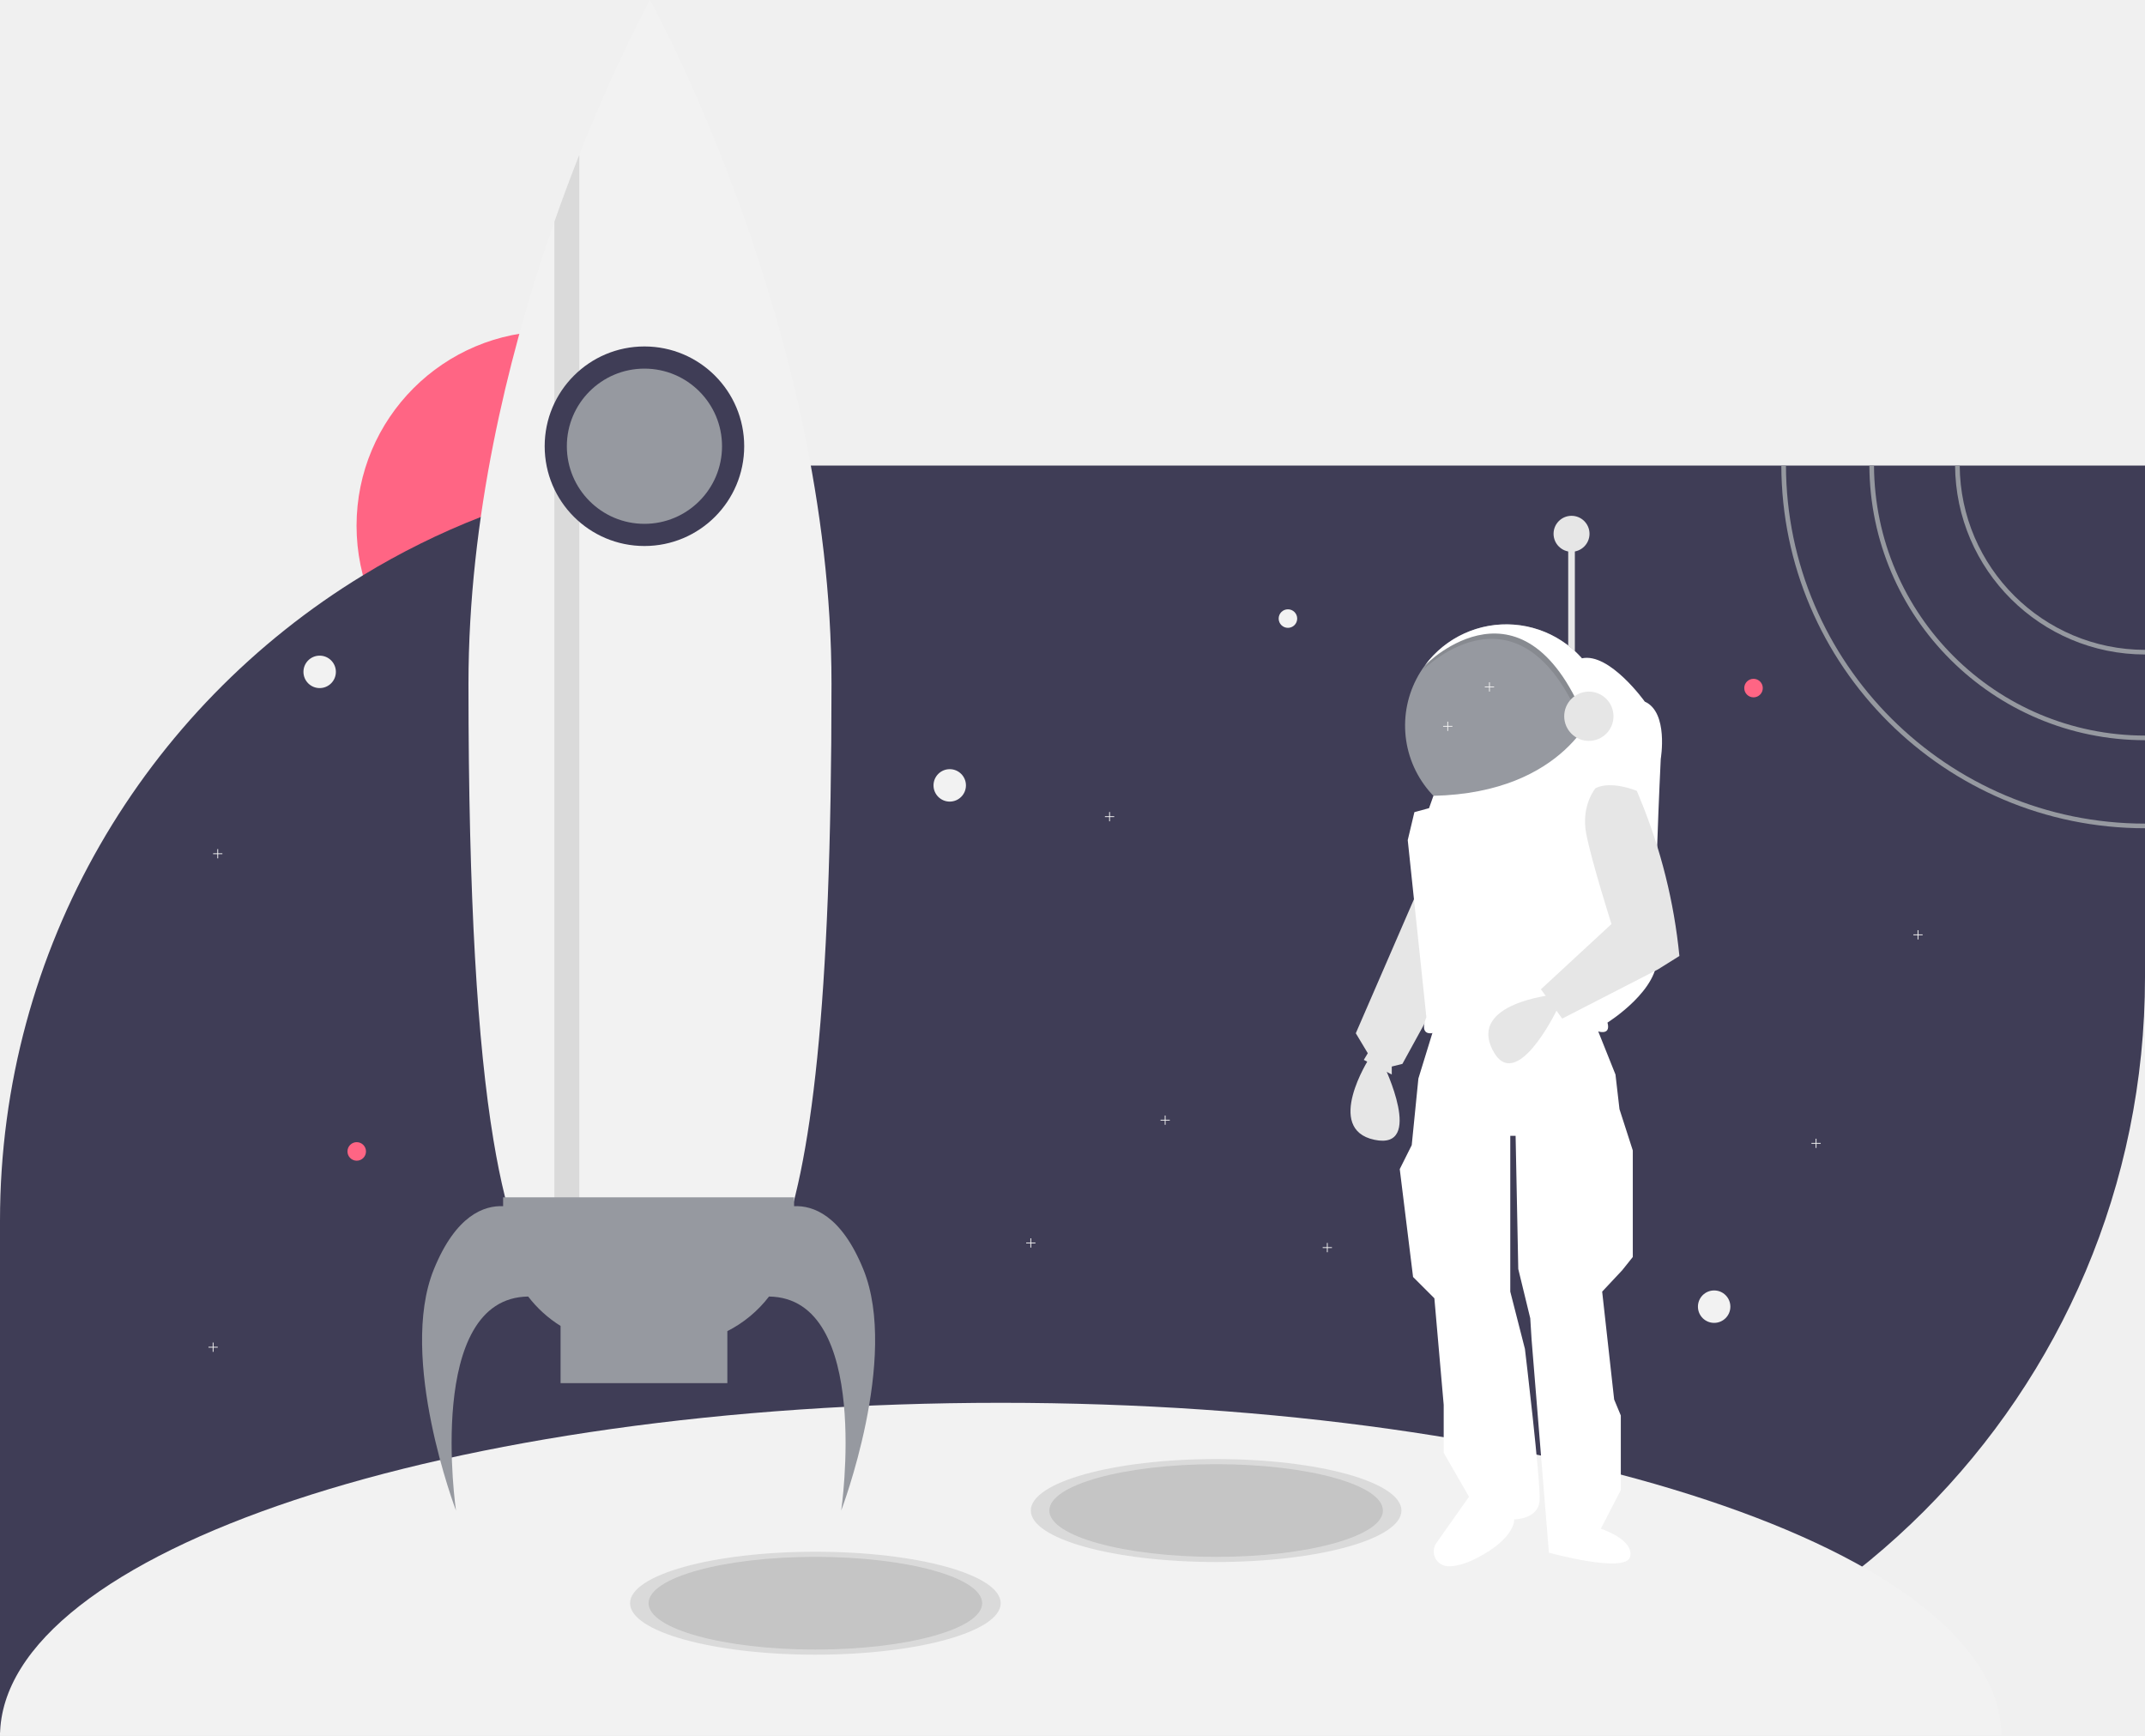
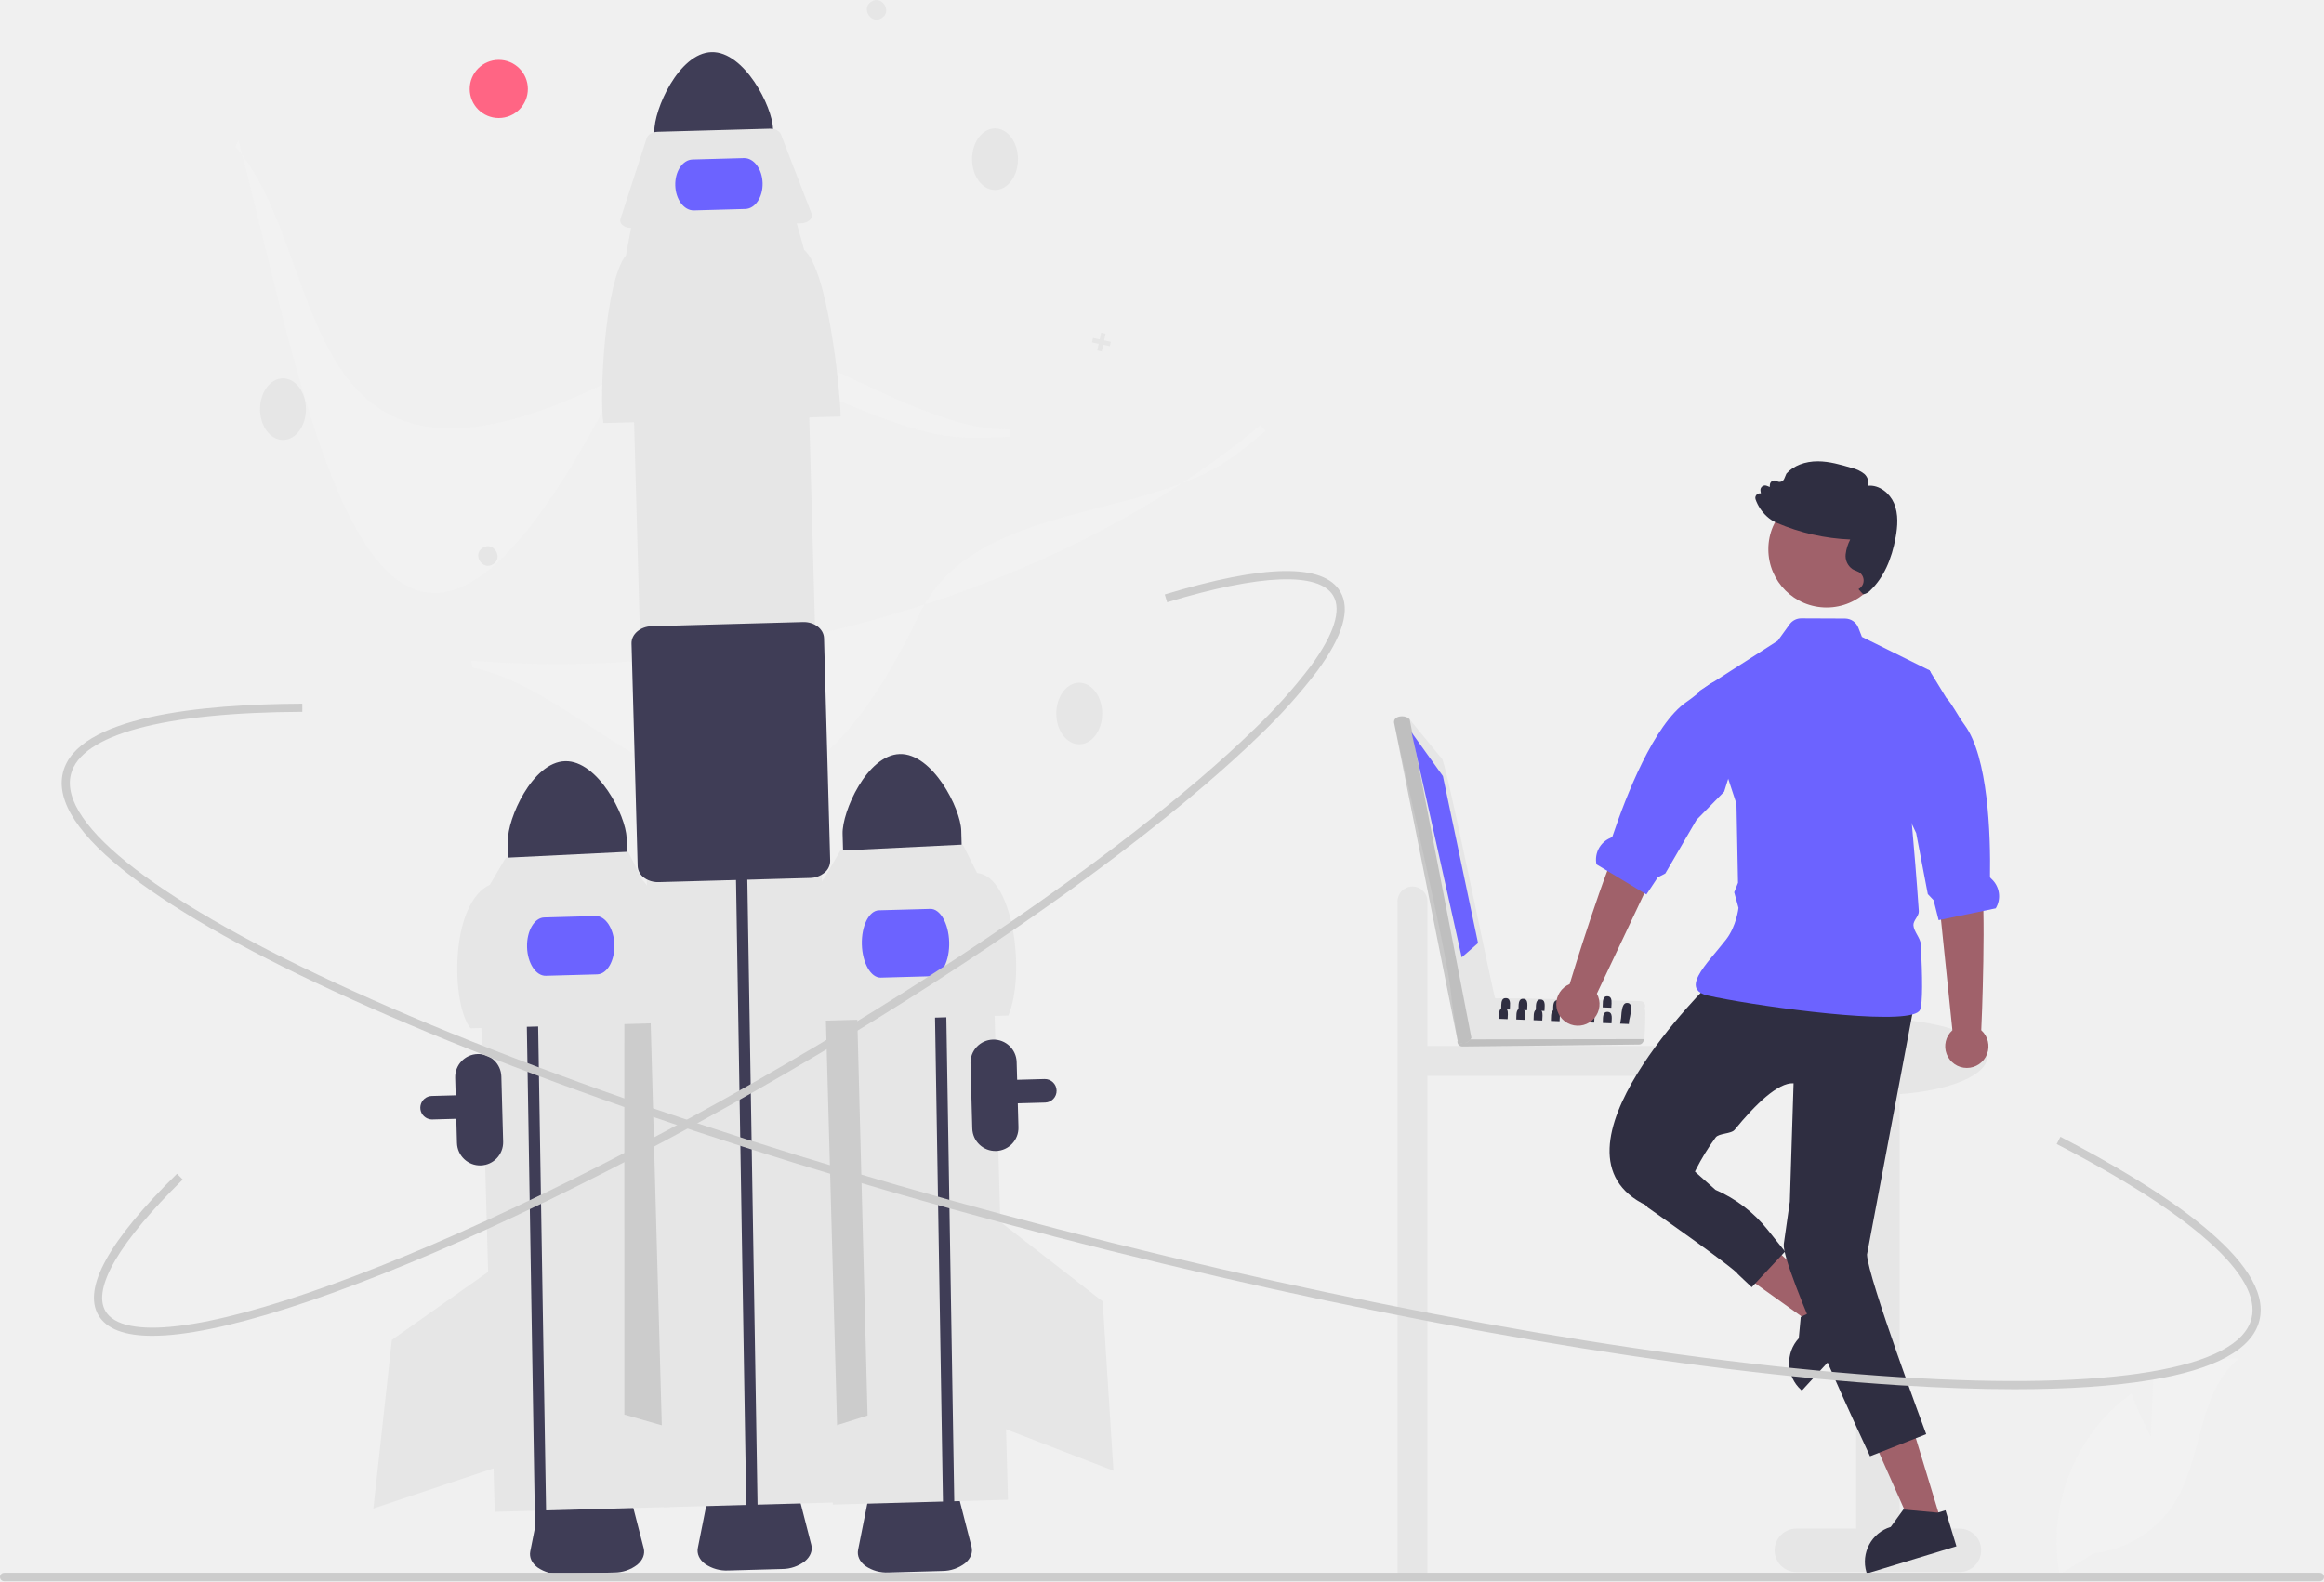
- <svg xmlns="http://www.w3.org/2000/svg" data-name="Layer 1" width="926" height="749" viewBox="0 0 926 749">
-   <circle cx="237.905" cy="226.935" r="83.979" fill="#ff6584" />
-   <path d="M1063,276.46V497.34a325.991,325.991,0,0,1-326,326H137V602.46c0-118.03,62.73-221.42,156.68-278.63a323.577,323.577,0,0,1,50.88-25.18,320.09,320.09,0,0,1,31.76-10.53c.21-.07.43-.13.64-.18q4.77-1.305,9.6-2.46c.18-.05.35-.09.53-.13a326.116,326.116,0,0,1,60.47-8.53c2.41-.11,4.82-.2,7.25-.25.87-.03,1.75-.05,2.64-.05q2.76-.06,5.55-.06Z" transform="translate(-137 -75.5)" fill="#3f3d56" />
-   <path d="M569,681c-238.086,0-431.181,64.201-431.99,143.5h863.981C1000.181,745.201,807.086,681,569,681Z" transform="translate(-137 -75.5)" fill="#f2f2f2" />
-   <g opacity="0.1">
-     <ellipse cx="352" cy="692" rx="80" ry="22.222" />
-   </g>
-   <g opacity="0.1">
-     <ellipse cx="525" cy="652" rx="80" ry="22.222" />
-   </g>
-   <g opacity="0.1">
-     <ellipse cx="352" cy="692" rx="72" ry="20" />
-   </g>
-   <g opacity="0.1">
-     <ellipse cx="525" cy="652" rx="72" ry="20" />
-   </g>
-   <circle cx="138" cy="290" r="7" fill="#f2f2f2" />
-   <circle cx="740" cy="564" r="7" fill="#f2f2f2" />
-   <circle cx="410" cy="339" r="7" fill="#f2f2f2" />
-   <circle cx="757" cy="297" r="4" fill="#ff6584" />
-   <circle cx="154" cy="497" r="4" fill="#ff6584" />
-   <polygon points="94 581.322 92.178 581.322 92.178 579.5 91.822 579.5 91.822 581.322 90 581.322 90 581.678 91.822 581.678 91.822 583.5 92.178 583.5 92.178 581.678 94 581.678 94 581.322" fill="#f2f2f2" />
-   <polygon points="679 433.322 677.178 433.322 677.178 431.5 676.822 431.5 676.822 433.322 675 433.322 675 433.678 676.822 433.678 676.822 435.5 677.178 435.5 677.178 433.678 679 433.678 679 433.322" fill="#f2f2f2" />
-   <polygon points="830 403.322 828.178 403.322 828.178 401.5 827.822 401.5 827.822 403.322 826 403.322 826 403.678 827.822 403.678 827.822 405.5 828.178 405.5 828.178 403.678 830 403.678 830 403.322" fill="#f2f2f2" />
-   <polygon points="505 483.322 503.178 483.322 503.178 481.5 502.822 481.5 502.822 483.322 501 483.322 501 483.678 502.822 483.678 502.822 485.5 503.178 485.5 503.178 483.678 505 483.678 505 483.322" fill="#f2f2f2" />
-   <polygon points="786 493.322 784.178 493.322 784.178 491.5 783.822 491.5 783.822 493.322 782 493.322 782 493.678 783.822 493.678 783.822 495.5 784.178 495.5 784.178 493.678 786 493.678 786 493.322" fill="#f2f2f2" />
-   <polygon points="447 536.322 445.178 536.322 445.178 534.5 444.822 534.5 444.822 536.322 443 536.322 443 536.678 444.822 536.678 444.822 538.5 445.178 538.5 445.178 536.678 447 536.678 447 536.322" fill="#f2f2f2" />
-   <polygon points="575 538.322 573.178 538.322 573.178 536.5 572.822 536.5 572.822 538.322 571 538.322 571 538.678 572.822 538.678 572.822 540.5 573.178 540.5 573.178 538.678 575 538.678 575 538.322" fill="#f2f2f2" />
-   <polygon points="96 368.322 94.178 368.322 94.178 366.5 93.822 366.5 93.822 368.322 92 368.322 92 368.678 93.822 368.678 93.822 370.5 94.178 370.5 94.178 368.678 96 368.678 96 368.322" fill="#f2f2f2" />
-   <rect x="676.997" y="230.689" width="2.874" height="58.063" fill="#e6e6e6" />
-   <polygon points="611.748 385.046 585.303 445.984 590.477 454.607 588.752 457.481 600.825 463.805 600.825 460.356 605.424 459.206 624.97 423.563 611.748 385.046" fill="#e6e6e6" />
-   <path d="M728.052,532.407s-19.546,30.469,2.3,35.068,4.024-32.194,4.024-32.194Z" transform="translate(-137 -75.5)" fill="#e6e6e6" />
-   <path d="M756.221,518.609l-6.899,22.421-2.874,28.744-5.174,10.348,5.749,46.566,9.198,9.198,4.024,45.991v20.696l10.923,18.971-14.066,19.964a6.361,6.361,0,0,0,4.99,10.031c3.105.082,7.199-.796,12.525-3.55,16.672-8.623,16.097-16.672,16.097-16.672s10.348,0,10.923-8.048-6.324-65.537-6.324-65.537l-6.324-24.72V565.75h2.3l1.15,57.489,5.174,21.271.575,9.198,7.474,91.982s33.343,9.198,35.068,1.725-12.647-12.073-12.647-12.073l8.623-16.672V686.476l-2.874-6.899-5.174-46.566,8.623-9.198,4.599-5.749V572.074l-5.749-17.821-1.725-14.947-9.198-22.995S783.241,502.512,756.221,518.609Z" transform="translate(-137 -75.5)" fill="#fff" />
-   <path d="M830.956,388.685a43.691,43.691,0,1,1-78.759-26.06l.012-.012a43.687,43.687,0,0,1,78.748,26.071Z" transform="translate(-137 -75.5)" fill="#9699a0" />
-   <g opacity="0.1">
-     <path d="M824.747,370.571l-3.564,20.414c-26.784-69.527-69.389-26.818-70.124-26.071a43.691,43.691,0,0,1,73.689,5.657Z" transform="translate(-137 -75.5)" />
-   </g>
-   <path d="M825.897,368.271l-3.564,20.414c-26.784-69.527-69.389-26.818-70.124-26.071a43.691,43.691,0,0,1,73.689,5.657Z" transform="translate(-137 -75.5)" fill="#fff" />
-   <path d="M819.908,359.653l5.989,20.79s-12.433,37.263-70.086,38.562l-1.89,5.323-6.324,1.725-2.874,12.073,8.048,76.46s-3.449,7.474,2.3,6.899c0,0,37.942-12.647,70.711-1.15,0,0,6.899,2.874,5.174-3.449,0,0,22.995-14.372,21.271-29.319s1.725-84.508,1.725-84.508,3.449-20.121-6.899-24.72C847.053,378.337,831.855,357.065,819.908,359.653Z" transform="translate(-137 -75.5)" fill="#fff" />
-   <path d="M807.304,504.918s-36.018,3.617-26.048,23.591,27.725-16.851,27.725-16.851Z" transform="translate(-137 -75.5)" fill="#e6e6e6" />
-   <path d="M825.782,415.705s-6.324,7.474-4.024,19.546,10.923,39.092,10.923,39.092L802.212,502.512,811.41,515.16l41.392-21.271L862,488.14v0A238.507,238.507,0,0,0,845.108,420.5l-1.504-3.645S832.681,412.256,825.782,415.705Z" transform="translate(-137 -75.5)" fill="#e6e6e6" />
-   <circle cx="685.908" cy="309.161" r="10.635" fill="#e6e6e6" />
-   <circle cx="678.434" cy="230.402" r="7.761" fill="#e6e6e6" />
-   <polygon points="481 352.322 479.178 352.322 479.178 350.5 478.822 350.5 478.822 352.322 477 352.322 477 352.678 478.822 352.678 478.822 354.5 479.178 354.5 479.178 352.678 481 352.678 481 352.322" fill="#f2f2f2" />
-   <polygon points="645 296.322 643.178 296.322 643.178 294.5 642.822 294.5 642.822 296.322 641 296.322 641 296.678 642.822 296.678 642.822 298.5 643.178 298.5 643.178 296.678 645 296.678 645 296.322" fill="#f2f2f2" />
-   <polygon points="627 313.322 625.178 313.322 625.178 311.5 624.822 311.5 624.822 313.322 623 313.322 623 313.678 624.822 313.678 624.822 315.5 625.178 315.5 625.178 313.678 627 313.678 627 313.322" fill="#f2f2f2" />
-   <circle cx="556" cy="267" r="4" fill="#f2f2f2" />
-   <path d="M495.958,370.695c0,279.044-35.088,279.044-78.36,279.044-22.371,0-42.554,0-56.826-38.546-4.103-11.078-7.728-25.362-10.767-43.75-6.843-41.333-10.767-103.447-10.767-196.748,0-35.878,4.247-71.05,10.767-103.901,3.134-15.815,6.795-31.081,10.767-45.64,4.857-17.825,10.181-34.586,15.552-49.923,3.601-10.312,7.238-19.991,10.767-28.927,16.306-41.249,30.506-66.803,30.506-66.803S495.958,216.583,495.958,370.695Z" transform="translate(-137 -75.5)" fill="#f2f2f2" />
-   <g opacity="0.1">
-     <path d="M387.092,142.303V628.803h-10.767V171.23C379.926,160.918,383.563,151.24,387.092,142.303Z" transform="translate(-137 -75.5)" />
-   </g>
-   <circle cx="278.205" cy="192.609" r="43.068" fill="#3f3d56" />
-   <path d="M509.716,623.419c-9.576-23.572-21.871-27.638-29.908-27.285v-3.82H354.193v3.82c-8.037-.354-20.332,3.713-29.908,27.285C308.732,661.702,333.855,727.5,333.855,727.5s-13.426-91.767,31.158-92.371A52.762,52.762,0,0,0,379,647.819V672.5h72V650.066a52.707,52.707,0,0,0,17.987-14.937C513.571,635.733,500.145,727.5,500.145,727.5S525.268,661.702,509.716,623.419Z" transform="translate(-137 -75.5)" fill="#9699a0" />
-   <circle cx="278.205" cy="192.609" r="33.497" fill="#9699a0" />
-   <path d="M983.01,276.46h-2A82.085,82.085,0,0,0,1063,358v-2A80.079,80.079,0,0,1,983.01,276.46Z" transform="translate(-137 -75.5)" fill="#9699a0" />
-   <path d="M946.01,276.46h-2A119.115,119.115,0,0,0,1063,395v-2A117.122,117.122,0,0,1,946.01,276.46Z" transform="translate(-137 -75.5)" fill="#9699a0" />
-   <path d="M908,276.46h-2C906.25,362.82,976.58,433,1063,433v-2C977.68,431,908.25,361.72,908,276.46Z" transform="translate(-137 -75.5)" fill="#9699a0" />
+ <svg xmlns="http://www.w3.org/2000/svg" data-name="Layer 1" width="855.157" height="581.907" viewBox="0 0 855.157 581.907">
+   <path d="M696.927,503.797a5.5,5.5,0,0,1,5.5,5.5v53.206h105.5a5.5,5.5,0,0,1,0,11h-105.5v184h-11V509.297A5.5,5.5,0,0,1,696.927,503.797Z" transform="translate(-177.1854 -177.5591)" fill="#e6e6e6" />
+   <path d="M403.333,756.253l-19.832.548a13.812,13.812,0,0,1-8.486-2.379c-2.154-1.602-3.142-3.768-2.708-5.943l3.903-19.613c.735-3.7,5.27-6.497,10.78-6.649l10.952-.302c5.51-.152,10.192,2.39,11.13,6.044l4.979,19.368c.552,2.148-.314,4.365-2.376,6.083A13.812,13.812,0,0,1,403.333,756.253Z" transform="translate(-177.1854 -177.5591)" fill="#3f3d56" />
+   <path d="M523.963,755.693l-19.832.548a13.812,13.812,0,0,1-8.486-2.379c-2.154-1.602-3.142-3.768-2.708-5.943l3.903-19.613c.735-3.7,5.27-6.497,10.78-6.649l10.952-.302c5.51-.152,10.192,2.39,11.13,6.044l4.979,19.368c.552,2.148-.314,4.365-2.376,6.083A13.812,13.812,0,0,1,523.963,755.693Z" transform="translate(-177.1854 -177.5591)" fill="#3f3d56" />
+   <path d="M334.467,589.188a4.331,4.331,0,0,1,1.595-8.308L561.53,574.655a4.33,4.33,0,0,1,4.449,4.208l0,0a4.336,4.336,0,0,1-4.209,4.448l-0-0-225.468,6.226A4.307,4.307,0,0,1,334.467,589.188Z" transform="translate(-177.1854 -177.5591)" fill="#3f3d56" />
+   <rect x="356.219" y="515.396" width="64.474" height="217.68" transform="translate(-194.2683 -166.5985) rotate(-1.58175)" fill="#e6e6e6" />
+   <polygon points="242.126 333.079 229.737 366.828 229.748 520.587 244.844 524.916 242.126 333.079" fill="#ccc" />
+   <path d="M385.116,457.681c-12.057.342-21.257,21.209-21.036,29.352l.407,14.742,43.659-1.206-.407-14.742C407.511,477.685,397.174,457.357,385.116,457.681Z" transform="translate(-177.1854 -177.5591)" fill="#3f3d56" />
+   <path d="M354.063,606.44a8.51,8.51,0,0,1-8.731-8.262l-.662-23.991a8.5,8.5,0,1,1,16.994-.469l.662,23.991A8.51,8.51,0,0,1,354.063,606.44Z" transform="translate(-177.1854 -177.5591)" fill="#3f3d56" />
+   <polyline points="193.233 339.284 192.928 323.429 197.086 323.326 197.391 339.13 201.16 569.476 197.001 569.591" fill="#3f3d56" />
+   <path d="M425.067,553.92l-74.739,2.064c-7.139-8.705-7.787-45.793,7.111-52.851l5.842-9.92,45.043-2.199,5.264,10.445C420.999,507.764,424.82,544.62,425.067,553.92Z" transform="translate(-177.1854 -177.5591)" fill="#e6e6e6" />
+   <path d="M396.936,536.132l-18.9.522c-3.647.101-6.748-4.631-6.911-10.546s2.672-10.811,6.319-10.912l18.9-.522c3.647-.101,6.748,4.631,6.911,10.546S400.583,536.032,396.936,536.132Z" transform="translate(-177.1854 -177.5591)" fill="#6c63ff" />
+   <polygon points="183.151 465.568 144.192 493.088 137.386 555.138 182.834 539.953 183.151 465.568" fill="#e6e6e6" />
+   <rect x="480.63" y="512.731" width="64.474" height="217.68" transform="translate(-194.1474 -163.1654) rotate(-1.58175)" fill="#e6e6e6" />
+   <polygon points="301.996 333.806 315.257 367.222 319.236 520.93 304.257 525.649 301.996 333.806" fill="#ccc" />
+   <ellipse cx="397.132" cy="262.584" rx="8.447" ry="11.327" fill="#e6e6e6" />
+   <path d="M508.269,455.051c-12.057.342-21.257,21.209-21.036,29.352l.407,14.742,43.659-1.206L530.892,483.197C530.663,475.054,520.326,454.727,508.269,455.051Z" transform="translate(-177.1854 -177.5591)" fill="#3f3d56" />
+   <polyline points="343.567 344.247 343.262 328.392 347.42 328.288 347.725 344.093 351.494 574.439 347.335 574.554" fill="#3f3d56" />
+   <path d="M548.219,551.29l-74.739,2.064c-1.303-7.877.383-44.633,7.111-52.851l5.842-9.92,45.043-2.199,5.264,10.445C550.039,499.912,554.691,536.032,548.219,551.29Z" transform="translate(-177.1854 -177.5591)" fill="#e6e6e6" />
+   <path d="M520.18,536.813l-18.9.522c-3.647.101-6.768-5.374-6.957-12.202s2.626-12.466,6.273-12.567l18.9-.522c3.647-.101,6.768,5.374,6.957,12.202S523.827,536.712,520.18,536.813Z" transform="translate(-177.1854 -177.5591)" fill="#6c63ff" />
+   <polygon points="368.086 449.662 405.749 478.93 409.715 541.227 365.009 523.983 368.086 449.662" fill="#e6e6e6" />
+   <path d="M534.754,338.68c-40.413,0-86.857-44.846-127.949-23.539-124.415,64.514-107.289-43.44-143.032-83.589l1.173-2.354c27.059,103.218,51.543,267.692,142.399,83.205,22.759-46.214,97.455,25.22,141.423,23.113l.076,2.829Q541.88,338.681,534.754,338.68Z" transform="translate(-177.1854 -177.5591)" fill="#f2f2f2" />
+   <path d="M631.751,345.026c-32.216,24.4-96.316,16.691-116.208,58.487-60.228,126.545-111.754,30.148-164.488,19.724l-.486-2.585c52.79,4.378,109.414-2.415,163.751-19.648,49.104-15.571,92.915-38.736,126.692-66.962l1.769,2.209Q637.432,340.725,631.751,345.026Z" transform="translate(-177.1854 -177.5591)" fill="#f2f2f2" />
+   <ellipse cx="104.132" cy="150.584" rx="8.447" ry="11.327" fill="#e6e6e6" />
+   <ellipse cx="366.132" cy="58.584" rx="8.447" ry="11.327" fill="#e6e6e6" />
+   <path d="M358.656,385.188c-3.862,2.573-7.815-3.551-3.878-6.01C358.639,376.605,362.592,382.729,358.656,385.188Z" transform="translate(-177.1854 -177.5591)" fill="#e6e6e6" />
+   <path d="M501.656,184.188c-3.862,2.573-7.815-3.551-3.878-6.01C501.639,175.605,505.592,181.729,501.656,184.188Z" transform="translate(-177.1854 -177.5591)" fill="#e6e6e6" />
+   <polygon points="408.749 125.801 406.292 125.262 406.83 122.804 405.192 122.445 404.653 124.903 402.196 124.365 401.837 126.003 404.294 126.542 403.756 128.999 405.394 129.358 405.933 126.9 408.39 127.439 408.749 125.801" fill="#e6e6e6" />
+   <circle cx="183.535" cy="32.737" r="10.702" fill="#ff6584" />
+   <path d="M439.001,196.75c-12.057.342-21.257,21.209-21.036,29.352l.407,14.742,43.659-1.206-.407-14.742C461.396,216.753,451.059,196.426,439.001,196.75Z" transform="translate(-177.1854 -177.5591)" fill="#3f3d56" />
+   <path d="M464.998,754.968l-19.832.548a13.812,13.812,0,0,1-8.486-2.379c-2.154-1.602-3.142-3.768-2.708-5.943l3.903-19.613c.736-3.7,5.27-6.497,10.78-6.649l10.952-.302c5.51-.152,10.192,2.39,11.13,6.044l4.979,19.368c.552,2.148-.314,4.365-2.376,6.083A13.812,13.812,0,0,1,464.998,754.968Z" transform="translate(-177.1854 -177.5591)" fill="#3f3d56" />
+   <rect x="415.453" y="291.401" width="64.474" height="440.016" transform="translate(-191.1314 -165.0065) rotate(-1.58175)" fill="#e6e6e6" />
+   <polyline points="270.868 325.949 270.563 310.094 274.721 309.991 275.026 325.795 278.795 556.141 274.636 556.256" fill="#3f3d56" />
+   <path d="M486.531,330.851,399.205,333.262c-1.523-9.203.447-52.15,8.308-61.752l2.154-11.462,60.297-1.665,3.155,11.171C481.778,276.922,486.242,319.985,486.531,330.851Z" transform="translate(-177.1854 -177.5591)" fill="#e6e6e6" />
+   <path d="M471.87,259.735l-62.223,1.718c-2.297.063-4.193-1.142-4.236-2.693a1.952,1.952,0,0,1,.097-.658l9.665-29.775c.414-1.275,2.061-2.211,3.984-2.264l41.264-1.139c1.923-.053,3.619.791,4.103,2.041l11.293,29.196c.578,1.493-.756,3.047-2.98,3.471A6.081,6.081,0,0,1,471.87,259.735Z" transform="translate(-177.1854 -177.5591)" fill="#e6e6e6" />
+   <path d="M415.786,501.486a7.626,7.626,0,0,1-1.581-.915,5.604,5.604,0,0,1-2.379-4.321l-2.261-81.878c-.093-3.389,3.225-6.241,7.398-6.356l55.703-1.538c4.173-.116,7.643,2.549,7.737,5.938l2.261,81.878a5.603,5.603,0,0,1-2.137,4.446,8.506,8.506,0,0,1-5.261,1.91l-55.702,1.538A8.92,8.92,0,0,1,415.786,501.486Z" transform="translate(-177.1854 -177.5591)" fill="#3f3d56" />
+   <path d="M451.438,254.466l-18.9.522c-3.647.101-6.731-4.02-6.874-9.184s2.709-9.449,6.356-9.55l18.9-.522c3.647-.101,6.731,4.02,6.874,9.184S455.085,254.365,451.438,254.466Z" transform="translate(-177.1854 -177.5591)" fill="#6c63ff" />
+   <path d="M898.194,740.087h-22V580.21c18.402-1.32,32.233-6.955,32.233-13.707,0-7.732-18.132-14-40.5-14s-40.5,6.268-40.5,14c0,6.818,14.1,12.494,32.767,13.742V740.087h-22a8,8,0,0,0,0,16h60a8,8,0,0,0,0-16Z" transform="translate(-177.1854 -177.5591)" fill="#e6e6e6" />
+   <polygon points="676.847 481.363 669.62 489.238 635.806 465.112 646.471 453.489 676.847 481.363" fill="#a0616a" />
+   <path d="M835.554,679.707a13.322,13.322,0,0,0,4.336,9.307l.318.296,9.478-10.329,13.821-15.064-10.203-9.367-1.842,2.012-.192.207-9.182,4.343-1.946.925-.333.155-.732,7.865v.007A13.283,13.283,0,0,0,835.554,679.707Z" transform="translate(-177.1854 -177.5591)" fill="#2f2e41" />
+   <polygon points="714.287 559.924 704.06 563.031 687.21 525.063 702.304 520.478 714.287 559.924" fill="#a0616a" />
+   <path d="M863.987,756.202l.126.422,32.976-10.018-4.025-13.251-2.604.792-.274.081-12.26-1.125-.363-.03-4.639,6.4a13.413,13.413,0,0,0-8.938,16.728Z" transform="translate(-177.1854 -177.5591)" fill="#2f2e41" />
+   <path id="ad16ec3e-8c70-4d69-a6df-f9bf45b483f6-17" data-name="Path 17" d="M807.142,538.687s-65.294,63.042-24.016,82.556h12.758a84.503,84.503,0,0,1,12.611-25.108c1.205-1.577,5.721-1.257,6.975-2.794,7.657-9.387,15.958-17.448,21.691-17.128l-1.372,43.558L833.571,635.308c-1.165,8.032,31.727,78.161,31.727,78.161L885.972,705.344s-21.54-57.762-21.792-66.089L881.442,547.693Z" transform="translate(-177.1854 -177.5591)" fill="#2f2e41" />
+   <path d="M801.698,541.796a3.89,3.89,0,0,0,1.273,1.154,8.99,8.99,0,0,0,2.671.991c14.701,3.337,62.726,10.255,75.192,6.955,1.532-.4,2.53-.962,2.856-1.702,1.043-2.338.91-12.215.296-24.142-.111-2.234-2.575-4.654-2.723-6.992-.104-1.753,2.109-3.403,1.99-5.186-.814-12.06-1.864-24.349-2.567-32.118-.444-4.994-.747-8.116-.747-8.116l7.584-47.817-.355-.585-.4-.2-24.453-12.104-1.332-3.403a5.267,5.267,0,0,0-4.876-3.337l-16.107-.067a5.249,5.249,0,0,0-4.284,2.175l-4.365,6.045-28.855,18.497.111.34,13.54,41.203.067,3.211v.007l.503,25.821-1.398,3.5,1.576,5.741s-.725,6.711-4.609,11.697c-3.522,4.528-8.005,9.248-10.033,13.081v.007C801.128,538.571,800.751,540.405,801.698,541.796Z" transform="translate(-177.1854 -177.5591)" fill="#6c63ff" />
+   <path id="ef5568b9-6037-4ec0-9cfc-fa22633e4b80-18" data-name="Path 18" d="M779.991,617.498l3.49,4.41s32.098,22.456,33.2,24.555l5.073,4.8,12.274-13.12-6.383-8a50.107,50.107,0,0,0-19.221-14.716h0l-9.782-8.679Z" transform="translate(-177.1854 -177.5591)" fill="#2f2e41" />
+   <path d="M895.61,556.69l-5.845-56.578L888.222,476.827l16.36-2.958s-.648,16.65,1.495,26.044c2.115,9.27.281,55.535.15,56.773a7.96,7.96,0,1,1-10.617.005Z" transform="translate(-177.1854 -177.5591)" fill="#a0616a" />
+   <path d="M876.128,471.006l4.558,9.751,1.591,3.396,4.284,22.433,2.138,2.271,1.842,7.332.866-.178,15.611-3.233,4.55-.94A8.65,8.65,0,0,0,909.999,501.015c-.311-.281-.57-.555-.562-.814.259-15.604-.695-44.096-9.315-55.823-2.738-3.722-4.38-7.428-6.77-10.018-.007-.007-.007-.015-.015-.015l-5.815-9.522-.355-.585-.4-.2Z" transform="translate(-177.1854 -177.5591)" fill="#6c63ff" />
+   <circle id="af7fa85c-211d-4c02-a612-cf38cfa53f1c" data-name="Ellipse 5" cx="672.128" cy="202.131" r="21.431" fill="#a0616a" />
+   <path d="M874.761,375.079c.628-3.601,1.117-8.27-.681-12.42-1.519-3.493-5.32-6.768-9.545-6.326a4.399,4.399,0,0,0-1.373-4.399,11.555,11.555,0,0,0-4.688-2.204c-3.971-1.167-8.084-2.377-12.332-2.4-4.767-.026-8.99,1.607-11.58,4.486l-.063.093-.776,1.854a1.868,1.868,0,0,1-1.149,1.057,1.836,1.836,0,0,1-1.553-.19,1.695,1.695,0,0,0-2.581,1.366l-.041.791-1.112-.443a1.69,1.69,0,0,0-2.299,1.851l.148.941a1.811,1.811,0,0,0-1.38.311,1.655,1.655,0,0,0-.589,1.86,15.398,15.398,0,0,0,4.284,6.4,12.802,12.802,0,0,0,2.908,1.977q.329.166.685.315a76.252,76.252,0,0,0,26.963,6.108,15.654,15.654,0,0,0-1.674,5.372,5.875,5.875,0,0,0,2.514,5.541,7.399,7.399,0,0,0,1.204.552,7.941,7.941,0,0,1,1.155.534,3.598,3.598,0,0,1-.148,6.243s1.595,1.947,1.85,1.914a4.982,4.982,0,0,0,2.625-1.553C870.173,390.202,873.278,383.602,874.761,375.079Z" transform="translate(-177.1854 -177.5591)" fill="#2f2e41" />
+   <path d="M968.583,706.352l.931-20.943a67.64,67.64,0,0,1,31.55-7.986c-15.153,12.389-13.259,36.269-23.532,52.929a40.686,40.686,0,0,1-29.835,18.801l-12.68,7.764a68.176,68.176,0,0,1,14.37-55.246A65.854,65.854,0,0,1,961.489,690.425C964.526,698.433,968.583,706.352,968.583,706.352Z" transform="translate(-177.1854 -177.5591)" fill="#f2f2f2" />
+   <path d="M1032.342,757.913a1.549,1.549,0,0,1-1.553,1.553H178.739a1.553,1.553,0,0,1,0-3.106h852.05A1.549,1.549,0,0,1,1032.342,757.913Z" transform="translate(-177.1854 -177.5591)" fill="#ccc" />
+   <path d="M543.683,601.125a8.51,8.51,0,0,1-8.731-8.262l-.662-23.991a8.5,8.5,0,0,1,16.994-.469l.662,23.991A8.51,8.51,0,0,1,543.683,601.125Z" transform="translate(-177.1854 -177.5591)" fill="#3f3d56" />
+   <path d="M918.54,688.807q-19.368,0-42.457-1.464c-79.614-5.056-182.738-22.633-290.376-49.492-107.638-26.859-206.93-59.794-279.585-92.734-35.393-16.047-62.556-31.236-80.735-45.147-19.247-14.727-27.666-27.564-25.024-38.153,5.148-20.629,50.731-25.142,88.064-25.295l.013,3c-51.268.21-81.514,8.387-85.166,23.022-4.652,18.64,33.287,47.741,104.087,79.841,72.496,32.868,171.605,65.739,279.073,92.557,107.467,26.816,210.401,44.363,289.84,49.408,77.579,4.928,124.743-2.938,129.395-21.578,3.862-15.477-21.598-38.275-71.689-64.198l1.379-2.664c36.397,18.836,78.646,45.852,73.222,67.589-2.643,10.589-16.105,17.965-40.015,21.923C954.935,687.676,938.194,688.807,918.54,688.807Z" transform="translate(-177.1854 -177.5591)" fill="#ccc" />
+   <path d="M233.244,669.154c-10.246,0-16.907-2.546-19.855-7.607-5.814-9.98,3.923-27.493,28.941-52.051l2.102,2.141c-23.239,22.812-33.343,40.001-28.451,48.4,3.096,5.312,12.309,7.217,26.648,5.504,14.235-1.699,33.101-6.765,56.072-15.055,47.291-17.067,106.623-45.856,167.065-81.064,60.44-35.207,114.75-72.616,152.927-105.335,7.333-6.286,13.987-12.333,19.779-17.971a196.96,196.96,0,0,0,20.976-23.377c8.563-11.627,11.453-20.581,8.358-25.895-5.17-8.875-26.888-8.04-61.156,2.353l-.87-2.871c36.766-11.149,58.507-11.483,64.619-.992,3.797,6.519.926,16.337-8.534,29.184a199.923,199.923,0,0,1-21.299,23.748c-5.837,5.683-12.539,11.772-19.92,18.1-38.31,32.833-92.777,70.354-153.369,105.649-60.594,35.297-120.1,64.168-167.556,81.295-23.185,8.367-42.273,13.485-56.735,15.211A82.698,82.698,0,0,1,233.244,669.154Z" transform="translate(-177.1854 -177.5591)" fill="#ccc" />
+   <path d="M780.787,545.982c-7.414-.148-47.24-1.291-53.771-1.01-.369-1.293-12.75,14.573-13.051,14.671a1.808,1.808,0,0,0,.605,2.908c.728.442,64.932-.746,65.71-.591a1.786,1.786,0,0,0,1.594-1.038l.429-.961c.045-1.644.583-10.048.1-11.485A1.778,1.778,0,0,0,780.787,545.982Z" transform="translate(-177.1854 -177.5591)" fill="#e6e6e6" />
+   <path d="M782.303,559.959c-.377.905-.859,2.043-2.023,2.001l-65.032.73a1.794,1.794,0,0,1-1.565-2.633Z" transform="translate(-177.1854 -177.5591)" opacity="0.17" style="isolation:isolate" />
+   <path d="M727.32,544.777c-.7-1.211-18.086-87.238-19.537-87.958l-11.87-14.521-1.061-.798c-1.475-.81-5.014-.262-4.696,1.991h0c2.789,13.37,20.726,89.518,21.119,101.39l2.159,15.124a1.863,1.863,0,0,0,2.3,1.53,3.583,3.583,0,0,0,2.877-2.079C718.773,558.923,728.133,545.087,727.32,544.777Z" transform="translate(-177.1854 -177.5591)" fill="#e6e6e6" />
+   <path d="M695.91,442.299l22.703,117.161c-.759,1.922-4.312,3.268-5.139.747-.014-.003-23.291-116.644-23.315-116.713C689.911,440.687,694.55,440.598,695.91,442.299Z" transform="translate(-177.1854 -177.5591)" opacity="0.17" style="isolation:isolate" />
+   <polygon points="519.409 269.531 530.939 285.603 543.881 347.068 537.865 352.316 519.409 269.531" fill="#6c63ff" />
+   <path d="M773.344,554.269l3.19.13a12.539,12.539,0,0,1,.46-2.76c.48-2.28.91-4.99-1.08-4.98-1.35-.13-1.81,1.58-2.05,3.44A26.318,26.318,0,0,1,773.344,554.269Z" transform="translate(-177.1854 -177.5591)" fill="#2f2e41" />
+   <path d="M755.044,549.979l2.15.08,1.04.04c-.02-1.14.51-3.49-.78-4.07a1.6,1.6,0,0,0-.65-.13c-1.21-.07-1.57.85-1.68,1.91-.07.64-.04,1.32-.06,1.85C755.064,549.769,755.054,549.879,755.044,549.979Z" transform="translate(-177.1854 -177.5591)" fill="#2f2e41" />
+   <path d="M748.674,549.719l2.16.09,1.03.04c-.02-1.31.67-4.17-1.43-4.21-1.94-.11-1.69,2.36-1.74,3.76C748.694,549.509,748.684,549.619,748.674,549.719Z" transform="translate(-177.1854 -177.5591)" fill="#2f2e41" />
+   <path d="M742.304,549.469l2.15.08,1.04.04c-.02-1.3.67-4.16-1.43-4.2-1.94-.12-1.69,2.35-1.74,3.76C742.324,549.259,742.314,549.369,742.304,549.469Z" transform="translate(-177.1854 -177.5591)" fill="#2f2e41" />
+   <path d="M735.934,549.209l2.16.09,1.03.04c-.02-1.31.67-4.16-1.43-4.21-1.94-.11-1.69,2.36-1.74,3.76C735.954,548.999,735.944,549.109,735.934,549.209Z" transform="translate(-177.1854 -177.5591)" fill="#2f2e41" />
+   <path d="M729.564,548.959l2.15.08,1.04.04c-.02-1.2.56-3.71-.98-4.14h-.01a1.464,1.464,0,0,0-.44-.06,1.506,1.506,0,0,0-.54.05h-.01c-1.34.35-1.15,2.45-1.19,3.71C729.584,548.749,729.574,548.859,729.564,548.959Z" transform="translate(-177.1854 -177.5591)" fill="#2f2e41" />
+   <path d="M766.914,548.279l3.19.13c0-.12,0-.25.01-.4a13.33,13.33,0,0,0,.04-2.29c-.11-.84-.47-1.5-1.48-1.52-1.03-.06-1.44.6-1.6,1.45a3.116,3.116,0,0,0-.08.44v.01C766.914,546.879,766.964,547.719,766.914,548.279Z" transform="translate(-177.1854 -177.5591)" fill="#2f2e41" />
+   <path d="M760.544,548.019l3.19.13a23.28,23.28,0,0,0,.06-2.58c-.09-.88-.44-1.6-1.49-1.62-1.06-.07-1.47.65-1.63,1.54C760.524,546.349,760.604,547.379,760.544,548.019Z" transform="translate(-177.1854 -177.5591)" fill="#2f2e41" />
+   <path d="M754.174,547.769l.95.04,2.24.09c-.01-.48.08-1.18.09-1.87a4.233,4.233,0,0,0-.02-.62c-.08-.93-.41-1.7-1.5-1.72-1.11-.06-1.5.71-1.64,1.65C754.154,546.179,754.234,547.149,754.174,547.769Z" transform="translate(-177.1854 -177.5591)" fill="#2f2e41" />
+   <path d="M766.974,554.019l3.19.12c-.01-1.3.67-4.16-1.43-4.2C766.634,549.809,767.094,552.709,766.974,554.019Z" transform="translate(-177.1854 -177.5591)" fill="#2f2e41" />
+   <path d="M760.604,553.759l3.19.13c-.01-1.31.67-4.17-1.43-4.21C760.264,549.559,760.724,552.459,760.604,553.759Z" transform="translate(-177.1854 -177.5591)" fill="#2f2e41" />
+   <path d="M754.234,553.509l3.19.12c-.01-.93.34-2.65-.23-3.57a1.32,1.32,0,0,0-1.2-.63,1.406,1.406,0,0,0-.93.23C754.044,550.329,754.334,552.449,754.234,553.509Z" transform="translate(-177.1854 -177.5591)" fill="#2f2e41" />
+   <path d="M747.864,553.249l3.19.13c-.01-.93.33-2.64-.22-3.57a1.323,1.323,0,0,0-1.21-.64,1.389,1.389,0,0,0-.93.23C747.674,550.089,747.964,552.199,747.864,553.249Z" transform="translate(-177.1854 -177.5591)" fill="#2f2e41" />
+   <path d="M741.494,552.999l3.19.12c-.01-.93.34-2.65-.23-3.57a1.319,1.319,0,0,0-1.2-.63,1.405,1.405,0,0,0-.93.23C741.304,549.819,741.594,551.939,741.494,552.999Z" transform="translate(-177.1854 -177.5591)" fill="#2f2e41" />
+   <path d="M735.124,552.739l3.19.13c-.01-.93.33-2.64-.22-3.57a1.312,1.312,0,0,0-1.21-.64,1.389,1.389,0,0,0-.93.23C734.934,549.579,735.224,551.689,735.124,552.739Z" transform="translate(-177.1854 -177.5591)" fill="#2f2e41" />
+   <path d="M728.754,552.489l3.19.12c-.01-.93.33-2.64-.23-3.57a1.308,1.308,0,0,0-1.2-.63,1.405,1.405,0,0,0-.93.23C728.564,549.319,728.854,551.429,728.754,552.489Z" transform="translate(-177.1854 -177.5591)" fill="#2f2e41" />
+   <path d="M764.78,543.245l24.313-51.421L798.286,470.375l-14.448-8.227s-4.921,15.919-10.064,24.067c-5.075,8.04-18.718,52.287-19.006,53.497a7.96,7.96,0,1,0,10.012,3.533Z" transform="translate(-177.1854 -177.5591)" fill="#a0616a" />
+   <path d="M764.632,495.638l18.388,11.093,4.17-6.303,2.777-1.433,11.494-19.737,10.162-10.354,13.427-42.919-17.47,2.621-.023.007c-3.112,1.651-5.896,4.602-9.713,7.203-12.026,8.196-22.395,34.752-27.335,49.559-.081.243-.414.412-.8.578a8.653,8.653,0,0,0-5.077,9.685Z" transform="translate(-177.1854 -177.5591)" fill="#6c63ff" />
</svg>
